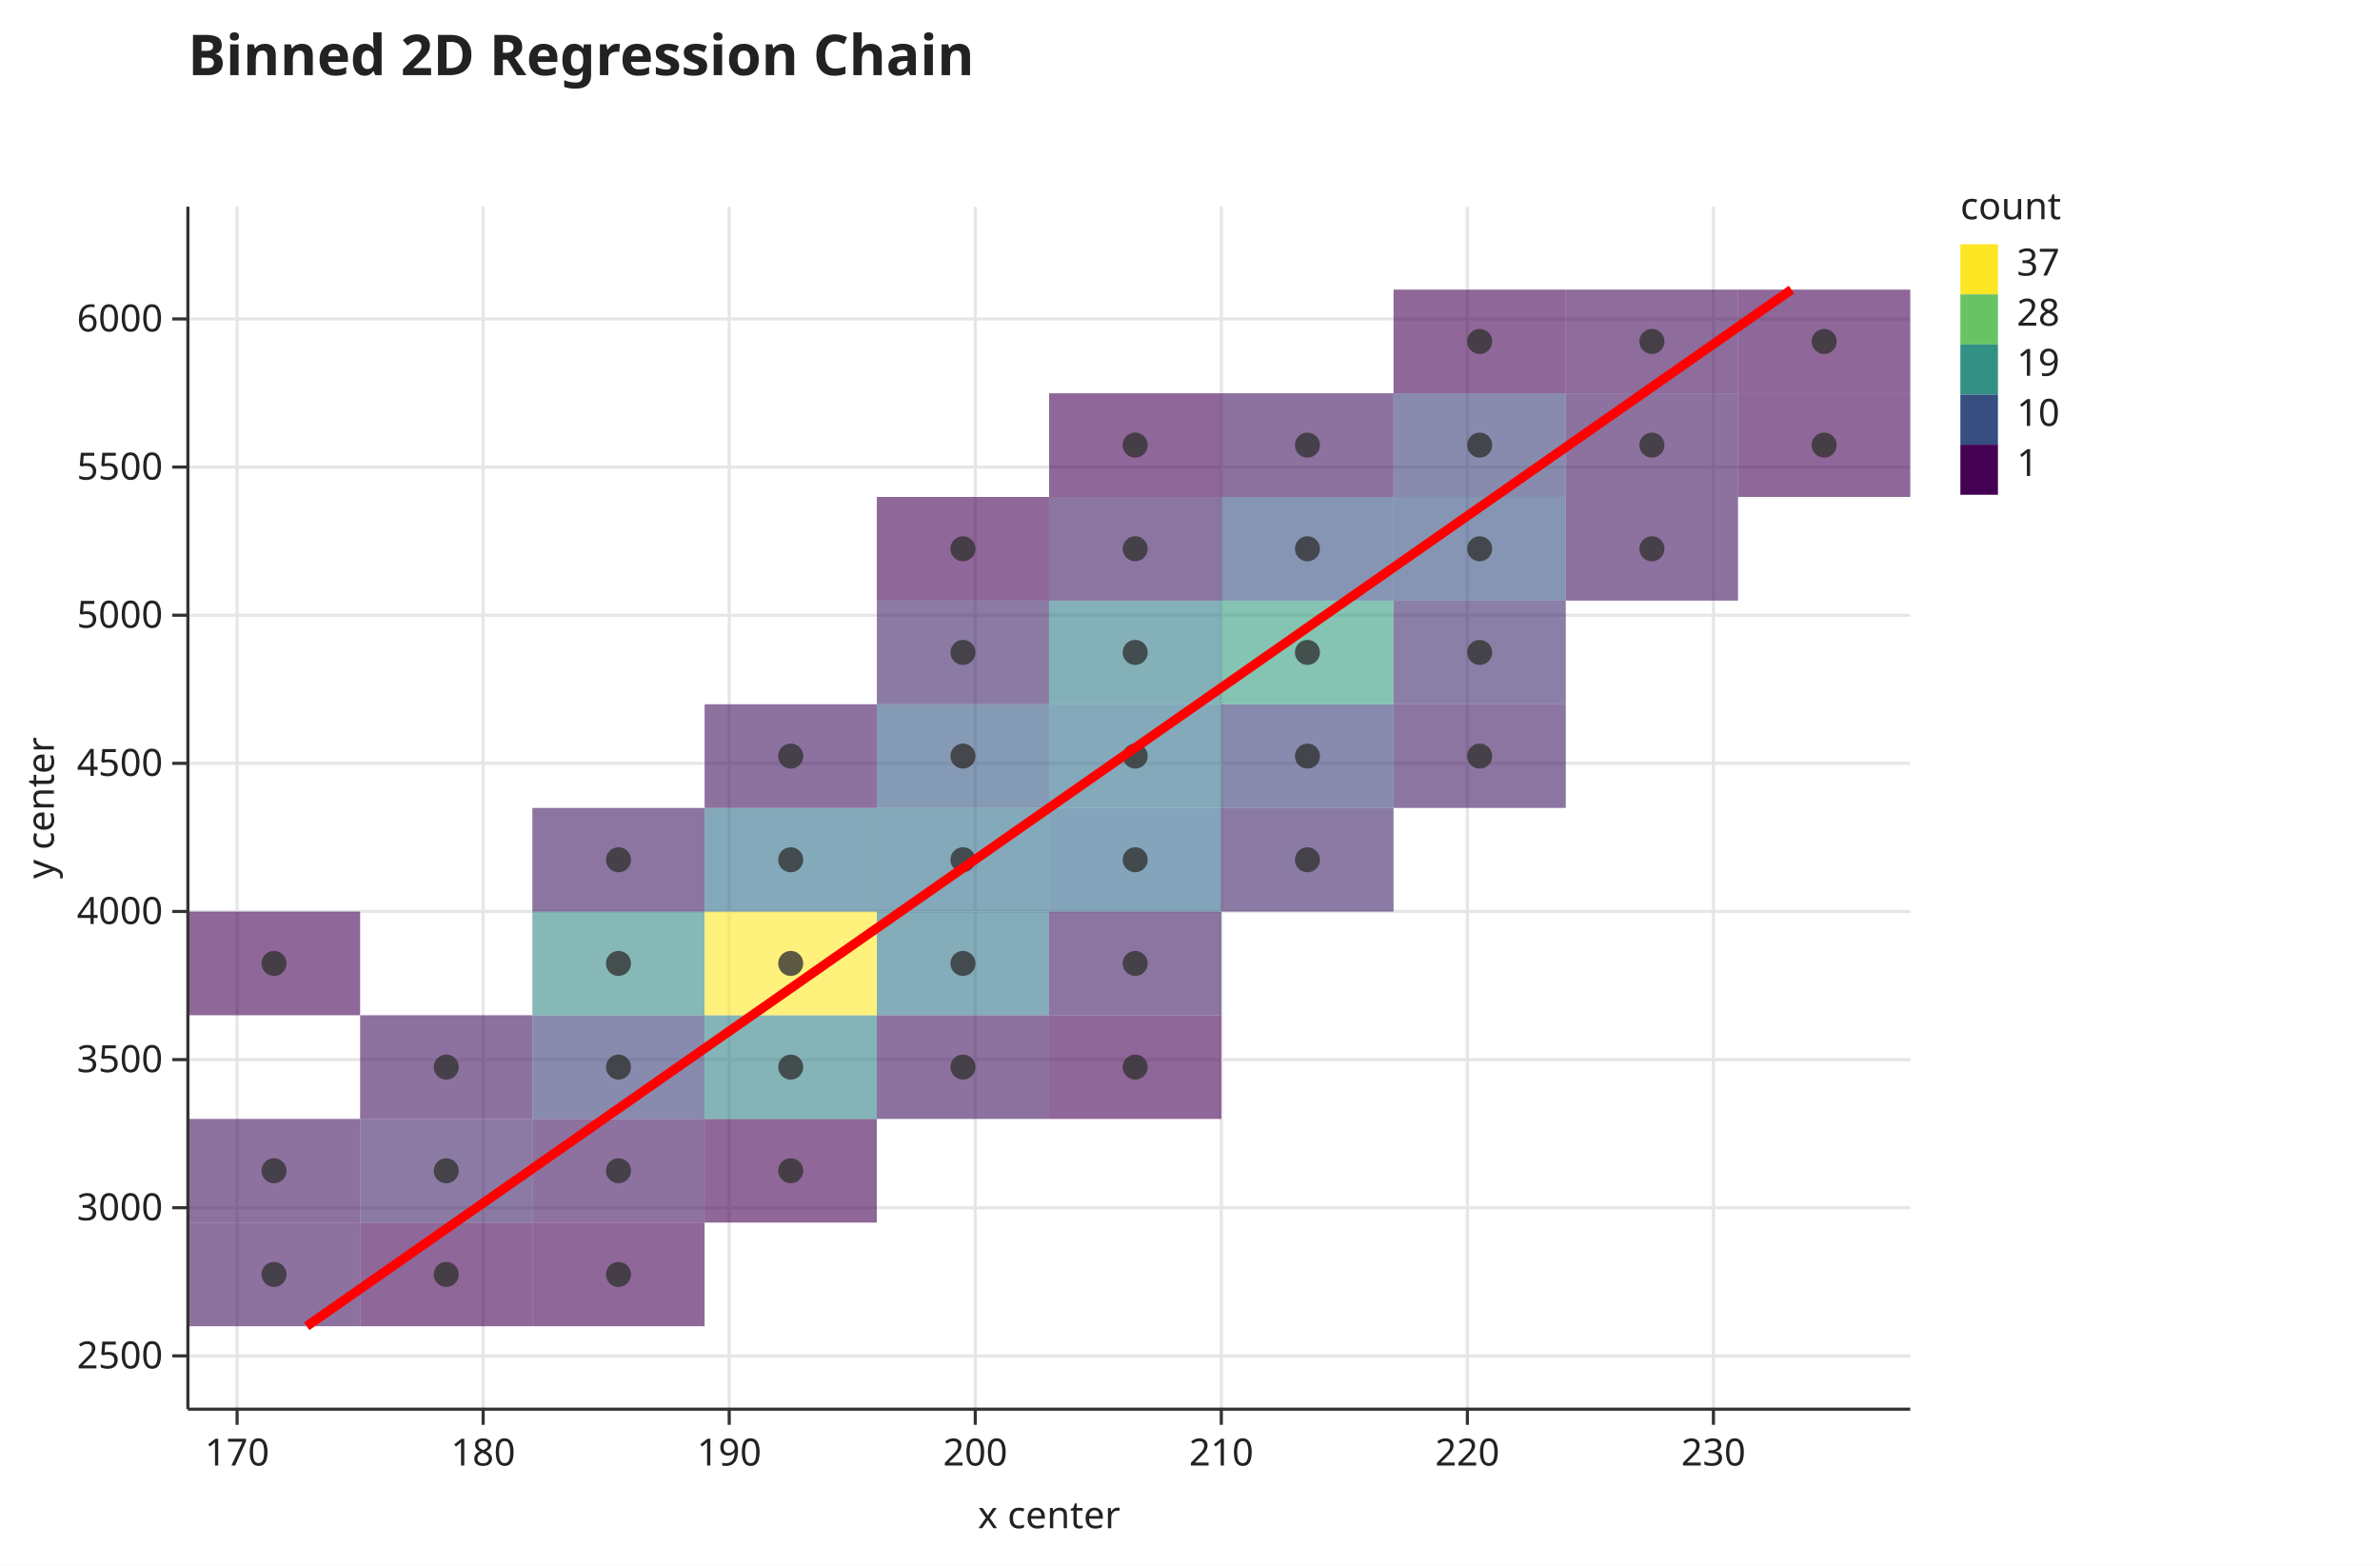
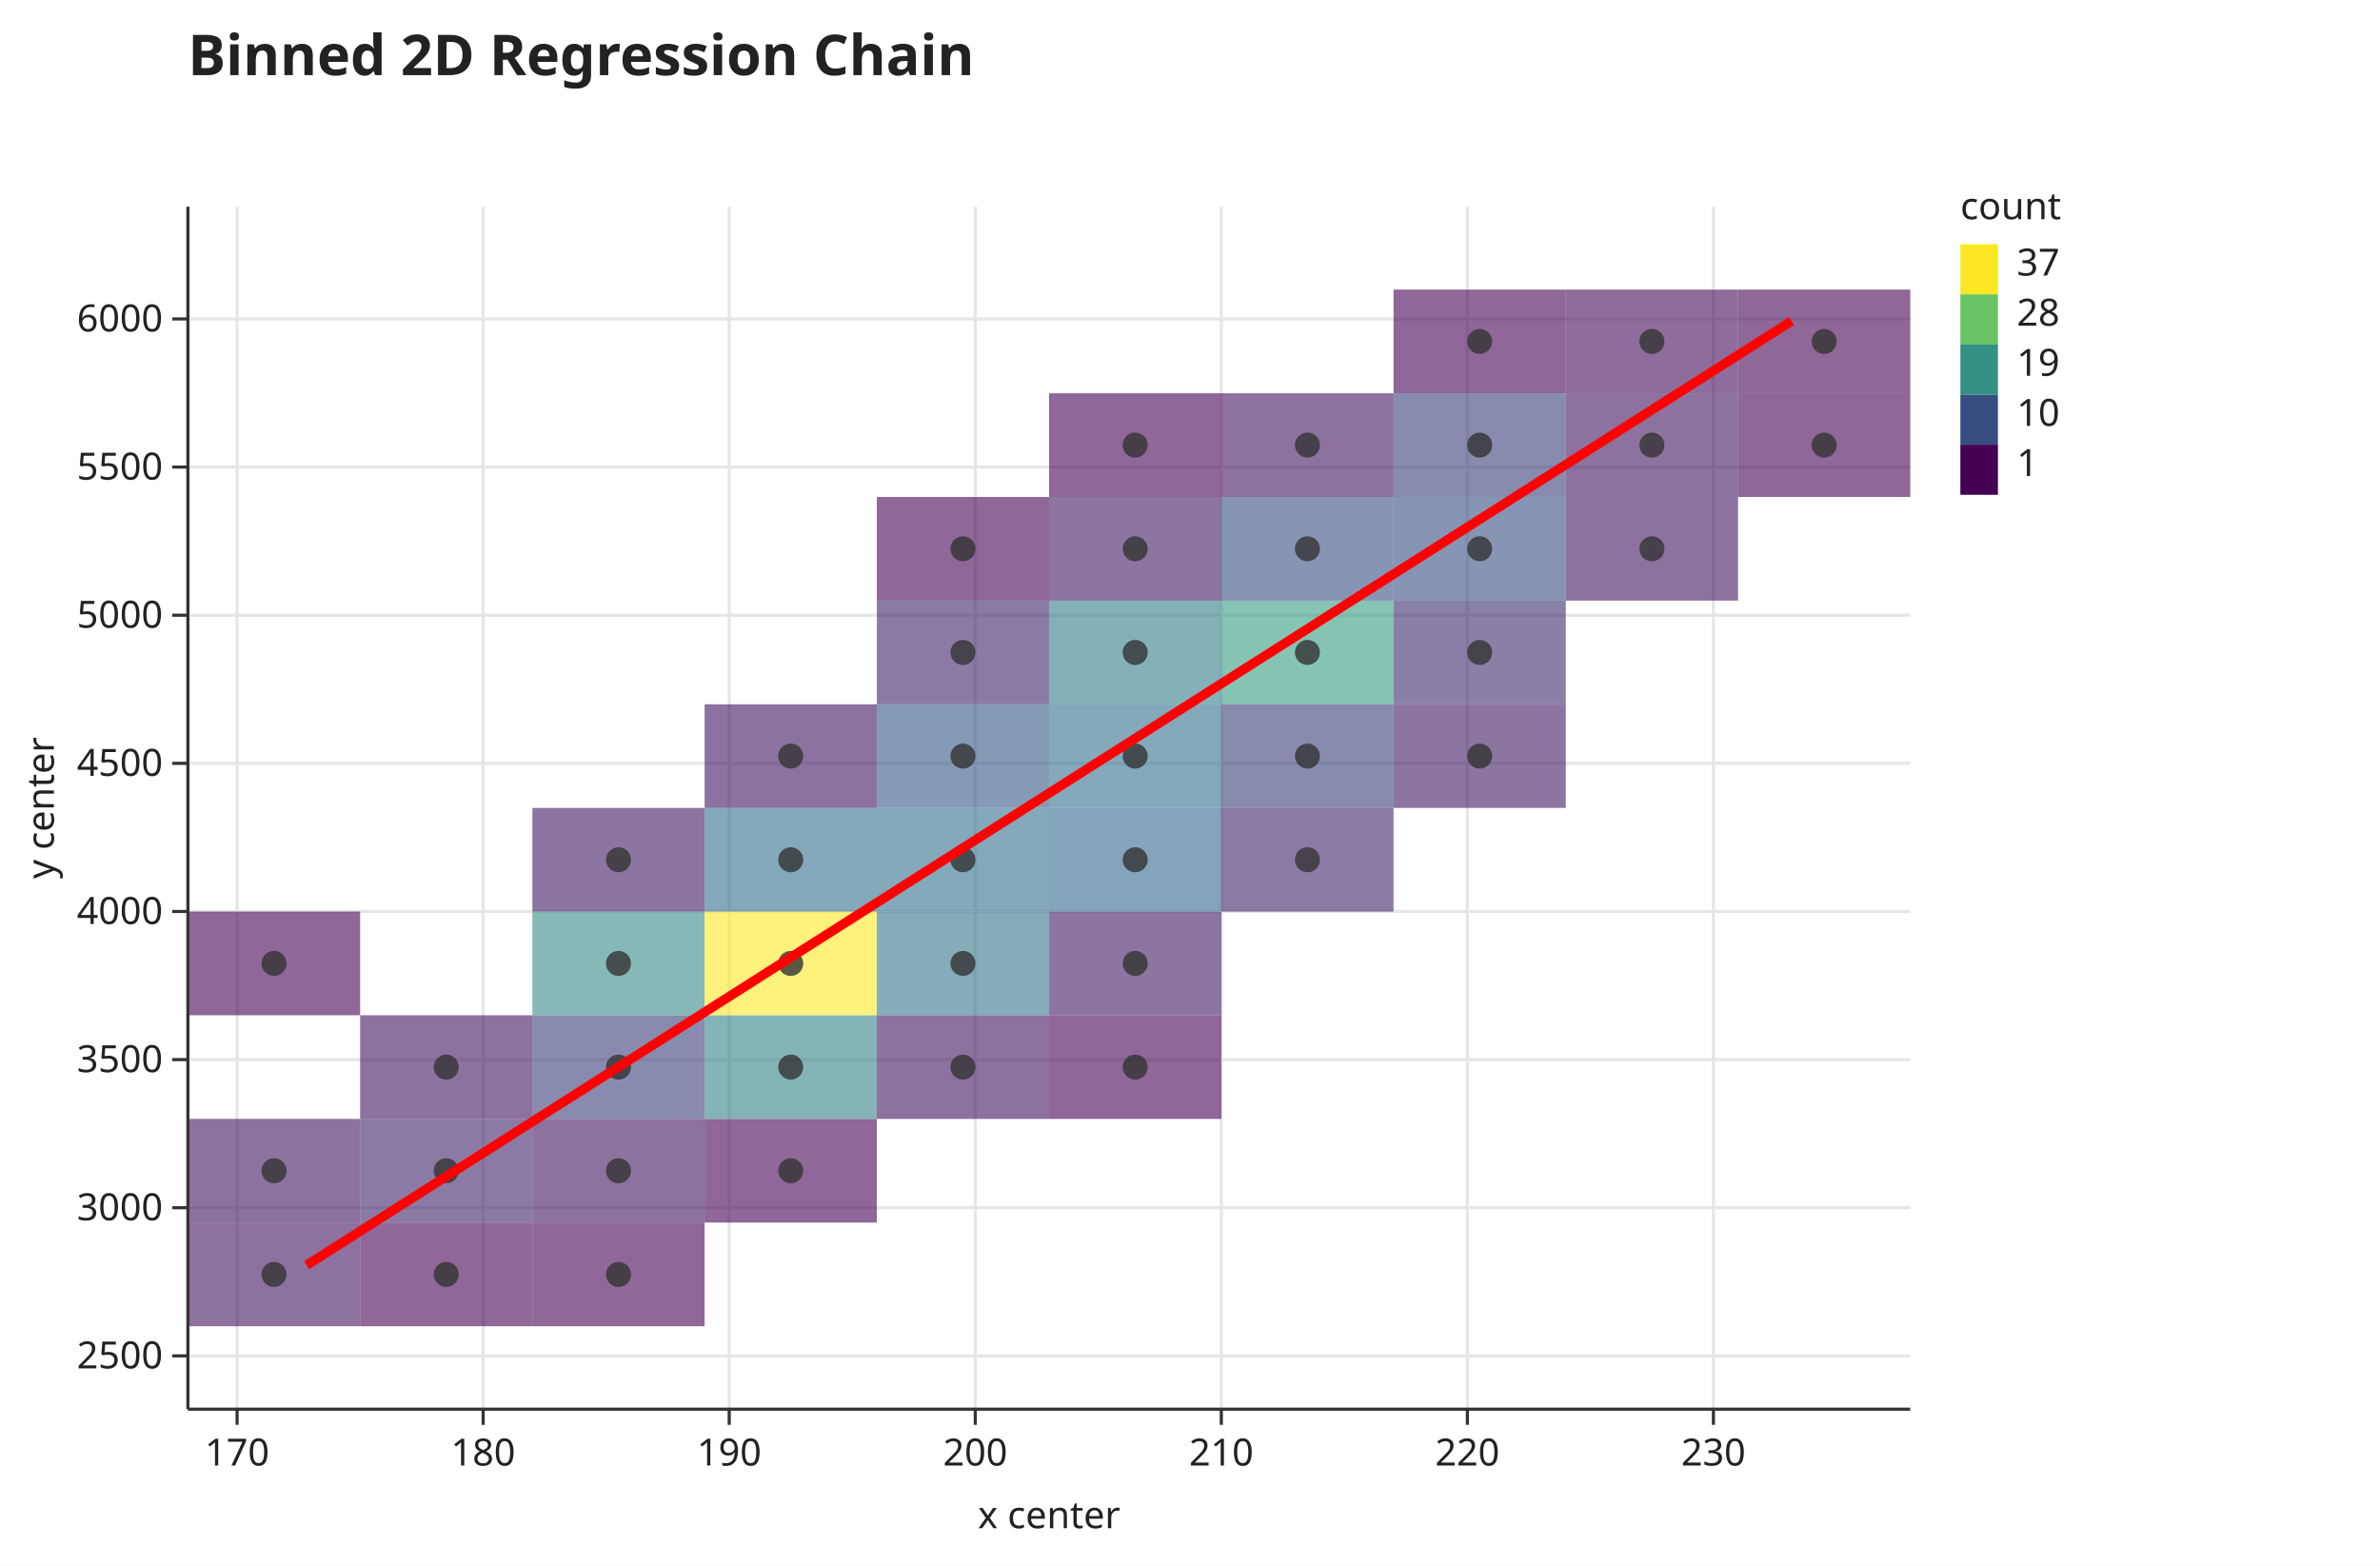
<svg xmlns="http://www.w3.org/2000/svg" width="760" height="500" viewBox="0 0 760 500" role="img" aria-label="Binned 2D Regression Chain">
  <rect class="algraf-background" x="0" y="0" width="760" height="500" fill="#ffffff" />
  <text class="algraf-title" x="60" y="24" font-family="system-ui, sans-serif" font-size="18" font-weight="600" fill="#222222">Binned 2D Regression Chain</text>
  <rect class="algraf-plot-area" x="60" y="66" width="550" height="384" fill="#ffffff" />
  <g class="algraf-grid">
    <line x1="75.714" y1="66" x2="75.714" y2="450" stroke="#e6e6e6" stroke-width="1" />
    <line x1="154.286" y1="66" x2="154.286" y2="450" stroke="#e6e6e6" stroke-width="1" />
    <line x1="232.857" y1="66" x2="232.857" y2="450" stroke="#e6e6e6" stroke-width="1" />
    <line x1="311.429" y1="66" x2="311.429" y2="450" stroke="#e6e6e6" stroke-width="1" />
    <line x1="390" y1="66" x2="390" y2="450" stroke="#e6e6e6" stroke-width="1" />
    <line x1="468.571" y1="66" x2="468.571" y2="450" stroke="#e6e6e6" stroke-width="1" />
    <line x1="547.143" y1="66" x2="547.143" y2="450" stroke="#e6e6e6" stroke-width="1" />
    <line x1="60" y1="432.978" x2="610" y2="432.978" stroke="#e6e6e6" stroke-width="1" />
    <line x1="60" y1="385.674" x2="610" y2="385.674" stroke="#e6e6e6" stroke-width="1" />
    <line x1="60" y1="338.37" x2="610" y2="338.37" stroke="#e6e6e6" stroke-width="1" />
    <line x1="60" y1="291.066" x2="610" y2="291.066" stroke="#e6e6e6" stroke-width="1" />
    <line x1="60" y1="243.761" x2="610" y2="243.761" stroke="#e6e6e6" stroke-width="1" />
    <line x1="60" y1="196.457" x2="610" y2="196.457" stroke="#e6e6e6" stroke-width="1" />
    <line x1="60" y1="149.153" x2="610" y2="149.153" stroke="#e6e6e6" stroke-width="1" />
    <line x1="60" y1="101.849" x2="610" y2="101.849" stroke="#e6e6e6" stroke-width="1" />
  </g>
  <g class="algraf-layer algraf-geom-rect">
    <rect x="60" y="390.414" width="55" height="33.103" fill="#41125e" opacity="0.6" />
    <rect x="115" y="390.414" width="55" height="33.103" fill="#440154" opacity="0.6" />
    <rect x="170" y="390.414" width="55" height="33.103" fill="#440154" opacity="0.6" />
    <rect x="60" y="357.31" width="55" height="33.103" fill="#41125e" opacity="0.6" />
    <rect x="115" y="357.31" width="55" height="33.103" fill="#3e2367" opacity="0.6" />
    <rect x="170" y="357.31" width="55" height="33.103" fill="#41125e" opacity="0.6" />
    <rect x="225" y="357.31" width="55" height="33.103" fill="#440154" opacity="0.6" />
    <rect x="115" y="324.207" width="55" height="33.103" fill="#41125e" opacity="0.6" />
    <rect x="170" y="324.207" width="55" height="33.103" fill="#393d76" opacity="0.6" />
    <rect x="225" y="324.207" width="55" height="33.103" fill="#328287" opacity="0.6" />
    <rect x="280" y="324.207" width="55" height="33.103" fill="#41125e" opacity="0.6" />
    <rect x="335" y="324.207" width="55" height="33.103" fill="#440154" opacity="0.6" />
    <rect x="60" y="291.103" width="55" height="33.103" fill="#440154" opacity="0.6" />
    <rect x="170" y="291.103" width="55" height="33.103" fill="#338985" opacity="0.6" />
    <rect x="225" y="291.103" width="55" height="33.103" fill="#fde725" opacity="0.6" />
    <rect x="280" y="291.103" width="55" height="33.103" fill="#32758b" opacity="0.6" />
    <rect x="335" y="291.103" width="55" height="33.103" fill="#3f1b63" opacity="0.6" />
    <rect x="170" y="258" width="55" height="33.103" fill="#3f1b63" opacity="0.6" />
    <rect x="225" y="258" width="55" height="33.103" fill="#316f8c" opacity="0.6" />
    <rect x="280" y="258" width="55" height="33.103" fill="#316f8c" opacity="0.6" />
    <rect x="335" y="258" width="55" height="33.103" fill="#31688e" opacity="0.6" />
    <rect x="390" y="258" width="55" height="33.103" fill="#3e2367" opacity="0.6" />
    <rect x="225" y="224.897" width="55" height="33.103" fill="#41125e" opacity="0.6" />
    <rect x="280" y="224.897" width="55" height="33.103" fill="#345784" opacity="0.6" />
    <rect x="335" y="224.897" width="55" height="33.103" fill="#316f8c" opacity="0.6" />
    <rect x="390" y="224.897" width="55" height="33.103" fill="#393d76" opacity="0.6" />
    <rect x="445" y="224.897" width="55" height="33.103" fill="#3f1b63" opacity="0.6" />
    <rect x="280" y="191.793" width="55" height="33.103" fill="#3e2367" opacity="0.6" />
    <rect x="335" y="191.793" width="55" height="33.103" fill="#327c89" opacity="0.6" />
    <rect x="390" y="191.793" width="55" height="33.103" fill="#349d80" opacity="0.6" />
    <rect x="445" y="191.793" width="55" height="33.103" fill="#3c2c6c" opacity="0.6" />
    <rect x="280" y="158.69" width="55" height="33.103" fill="#440154" opacity="0.6" />
    <rect x="335" y="158.69" width="55" height="33.103" fill="#3f1b63" opacity="0.6" />
    <rect x="390" y="158.69" width="55" height="33.103" fill="#364e80" opacity="0.6" />
    <rect x="445" y="158.69" width="55" height="33.103" fill="#364e80" opacity="0.6" />
    <rect x="500" y="158.69" width="55" height="33.103" fill="#41125e" opacity="0.6" />
    <rect x="335" y="125.586" width="55" height="33.103" fill="#440154" opacity="0.6" />
    <rect x="390" y="125.586" width="55" height="33.103" fill="#41125e" opacity="0.6" />
    <rect x="445" y="125.586" width="55" height="33.103" fill="#393d76" opacity="0.6" />
    <rect x="500" y="125.586" width="55" height="33.103" fill="#41125e" opacity="0.6" />
    <rect x="555" y="125.586" width="55" height="33.103" fill="#440154" opacity="0.6" />
    <rect x="445" y="92.483" width="55" height="33.103" fill="#440154" opacity="0.6" />
    <rect x="500" y="92.483" width="55" height="33.103" fill="#420a59" opacity="0.6" />
    <rect x="555" y="92.483" width="55" height="33.103" fill="#440154" opacity="0.6" />
  </g>
  <g class="algraf-layer algraf-geom-point">
    <circle cx="87.5" cy="406.966" r="4" fill="#333333" opacity="0.8" />
    <circle cx="142.5" cy="406.966" r="4" fill="#333333" opacity="0.8" />
    <circle cx="197.5" cy="406.966" r="4" fill="#333333" opacity="0.8" />
    <circle cx="87.5" cy="373.862" r="4" fill="#333333" opacity="0.8" />
    <circle cx="142.5" cy="373.862" r="4" fill="#333333" opacity="0.8" />
    <circle cx="197.5" cy="373.862" r="4" fill="#333333" opacity="0.8" />
    <circle cx="252.5" cy="373.862" r="4" fill="#333333" opacity="0.8" />
    <circle cx="142.5" cy="340.759" r="4" fill="#333333" opacity="0.8" />
    <circle cx="197.5" cy="340.759" r="4" fill="#333333" opacity="0.8" />
    <circle cx="252.5" cy="340.759" r="4" fill="#333333" opacity="0.8" />
    <circle cx="307.5" cy="340.759" r="4" fill="#333333" opacity="0.8" />
    <circle cx="362.5" cy="340.759" r="4" fill="#333333" opacity="0.8" />
    <circle cx="87.5" cy="307.655" r="4" fill="#333333" opacity="0.8" />
    <circle cx="197.5" cy="307.655" r="4" fill="#333333" opacity="0.8" />
    <circle cx="252.5" cy="307.655" r="4" fill="#333333" opacity="0.8" />
    <circle cx="307.5" cy="307.655" r="4" fill="#333333" opacity="0.8" />
    <circle cx="362.5" cy="307.655" r="4" fill="#333333" opacity="0.8" />
    <circle cx="197.5" cy="274.552" r="4" fill="#333333" opacity="0.8" />
    <circle cx="252.5" cy="274.552" r="4" fill="#333333" opacity="0.8" />
    <circle cx="307.5" cy="274.552" r="4" fill="#333333" opacity="0.8" />
    <circle cx="362.5" cy="274.552" r="4" fill="#333333" opacity="0.8" />
    <circle cx="417.5" cy="274.552" r="4" fill="#333333" opacity="0.8" />
    <circle cx="252.5" cy="241.448" r="4" fill="#333333" opacity="0.8" />
    <circle cx="307.5" cy="241.448" r="4" fill="#333333" opacity="0.8" />
    <circle cx="362.5" cy="241.448" r="4" fill="#333333" opacity="0.8" />
    <circle cx="417.5" cy="241.448" r="4" fill="#333333" opacity="0.8" />
    <circle cx="472.5" cy="241.448" r="4" fill="#333333" opacity="0.8" />
    <circle cx="307.5" cy="208.345" r="4" fill="#333333" opacity="0.8" />
    <circle cx="362.5" cy="208.345" r="4" fill="#333333" opacity="0.8" />
    <circle cx="417.5" cy="208.345" r="4" fill="#333333" opacity="0.8" />
    <circle cx="472.5" cy="208.345" r="4" fill="#333333" opacity="0.8" />
    <circle cx="307.5" cy="175.241" r="4" fill="#333333" opacity="0.8" />
    <circle cx="362.5" cy="175.241" r="4" fill="#333333" opacity="0.8" />
    <circle cx="417.5" cy="175.241" r="4" fill="#333333" opacity="0.8" />
    <circle cx="472.5" cy="175.241" r="4" fill="#333333" opacity="0.8" />
    <circle cx="527.5" cy="175.241" r="4" fill="#333333" opacity="0.8" />
    <circle cx="362.5" cy="142.138" r="4" fill="#333333" opacity="0.8" />
    <circle cx="417.5" cy="142.138" r="4" fill="#333333" opacity="0.8" />
    <circle cx="472.5" cy="142.138" r="4" fill="#333333" opacity="0.8" />
    <circle cx="527.5" cy="142.138" r="4" fill="#333333" opacity="0.8" />
    <circle cx="582.5" cy="142.138" r="4" fill="#333333" opacity="0.8" />
    <circle cx="472.5" cy="109.034" r="4" fill="#333333" opacity="0.8" />
    <circle cx="527.5" cy="109.034" r="4" fill="#333333" opacity="0.8" />
    <circle cx="582.5" cy="109.034" r="4" fill="#333333" opacity="0.8" />
  </g>
  <g class="algraf-layer algraf-geom-line">
-     <path d="M97.931 423.517 L572.069 92.483" fill="none" stroke="red" stroke-width="3" opacity="1" />
+     <path d="M97.931 404.019 L572.069 102.547" fill="none" stroke="red" stroke-width="3" opacity="1" />
  </g>
  <g class="algraf-axes">
    <line x1="60" y1="450" x2="610" y2="450" stroke="#333333" stroke-width="1" />
    <line x1="75.714" y1="450" x2="75.714" y2="455" stroke="#333333" stroke-width="1" />
    <text x="75.714" y="468" text-anchor="middle" font-family="system-ui, sans-serif" font-size="12" fill="#222222">170</text>
    <line x1="154.286" y1="450" x2="154.286" y2="455" stroke="#333333" stroke-width="1" />
    <text x="154.286" y="468" text-anchor="middle" font-family="system-ui, sans-serif" font-size="12" fill="#222222">180</text>
    <line x1="232.857" y1="450" x2="232.857" y2="455" stroke="#333333" stroke-width="1" />
    <text x="232.857" y="468" text-anchor="middle" font-family="system-ui, sans-serif" font-size="12" fill="#222222">190</text>
    <line x1="311.429" y1="450" x2="311.429" y2="455" stroke="#333333" stroke-width="1" />
    <text x="311.429" y="468" text-anchor="middle" font-family="system-ui, sans-serif" font-size="12" fill="#222222">200</text>
    <line x1="390" y1="450" x2="390" y2="455" stroke="#333333" stroke-width="1" />
    <text x="390" y="468" text-anchor="middle" font-family="system-ui, sans-serif" font-size="12" fill="#222222">210</text>
    <line x1="468.571" y1="450" x2="468.571" y2="455" stroke="#333333" stroke-width="1" />
    <text x="468.571" y="468" text-anchor="middle" font-family="system-ui, sans-serif" font-size="12" fill="#222222">220</text>
    <line x1="547.143" y1="450" x2="547.143" y2="455" stroke="#333333" stroke-width="1" />
    <text x="547.143" y="468" text-anchor="middle" font-family="system-ui, sans-serif" font-size="12" fill="#222222">230</text>
    <text x="335" y="488" text-anchor="middle" font-family="system-ui, sans-serif" font-size="12" fill="#222222">x center</text>
    <line x1="60" y1="66" x2="60" y2="450" stroke="#333333" stroke-width="1" />
    <line x1="55" y1="432.978" x2="60" y2="432.978" stroke="#333333" stroke-width="1" />
    <text x="52" y="436.978" text-anchor="end" font-family="system-ui, sans-serif" font-size="12" fill="#222222">2500</text>
    <line x1="55" y1="385.674" x2="60" y2="385.674" stroke="#333333" stroke-width="1" />
    <text x="52" y="389.674" text-anchor="end" font-family="system-ui, sans-serif" font-size="12" fill="#222222">3000</text>
    <line x1="55" y1="338.37" x2="60" y2="338.37" stroke="#333333" stroke-width="1" />
    <text x="52" y="342.37" text-anchor="end" font-family="system-ui, sans-serif" font-size="12" fill="#222222">3500</text>
    <line x1="55" y1="291.066" x2="60" y2="291.066" stroke="#333333" stroke-width="1" />
    <text x="52" y="295.066" text-anchor="end" font-family="system-ui, sans-serif" font-size="12" fill="#222222">4000</text>
    <line x1="55" y1="243.761" x2="60" y2="243.761" stroke="#333333" stroke-width="1" />
    <text x="52" y="247.761" text-anchor="end" font-family="system-ui, sans-serif" font-size="12" fill="#222222">4500</text>
    <line x1="55" y1="196.457" x2="60" y2="196.457" stroke="#333333" stroke-width="1" />
    <text x="52" y="200.457" text-anchor="end" font-family="system-ui, sans-serif" font-size="12" fill="#222222">5000</text>
    <line x1="55" y1="149.153" x2="60" y2="149.153" stroke="#333333" stroke-width="1" />
    <text x="52" y="153.153" text-anchor="end" font-family="system-ui, sans-serif" font-size="12" fill="#222222">5500</text>
    <line x1="55" y1="101.849" x2="60" y2="101.849" stroke="#333333" stroke-width="1" />
    <text x="52" y="105.849" text-anchor="end" font-family="system-ui, sans-serif" font-size="12" fill="#222222">6000</text>
    <text x="17.2" y="258" text-anchor="middle" transform="rotate(-90 17.2 258)" font-family="system-ui, sans-serif" font-size="12" fill="#222222">y center</text>
  </g>
  <g class="algraf-legends">
    <text x="626" y="70" text-anchor="start" font-family="system-ui, sans-serif" font-size="12" fill="#222222">count</text>
    <rect x="626" y="78" width="12" height="16" fill="#fde725" />
    <text x="644" y="88" text-anchor="start" font-family="system-ui, sans-serif" font-size="12" fill="#222222">37</text>
    <rect x="626" y="94" width="12" height="16" fill="#67c364" />
    <text x="644" y="104" text-anchor="start" font-family="system-ui, sans-serif" font-size="12" fill="#222222">28</text>
    <rect x="626" y="110" width="12" height="16" fill="#339084" />
    <text x="644" y="120" text-anchor="start" font-family="system-ui, sans-serif" font-size="12" fill="#222222">19</text>
    <rect x="626" y="126" width="12" height="16" fill="#364e80" />
    <text x="644" y="136" text-anchor="start" font-family="system-ui, sans-serif" font-size="12" fill="#222222">10</text>
    <rect x="626" y="142" width="12" height="16" fill="#440154" />
    <text x="644" y="152" text-anchor="start" font-family="system-ui, sans-serif" font-size="12" fill="#222222">1</text>
  </g>
</svg>
